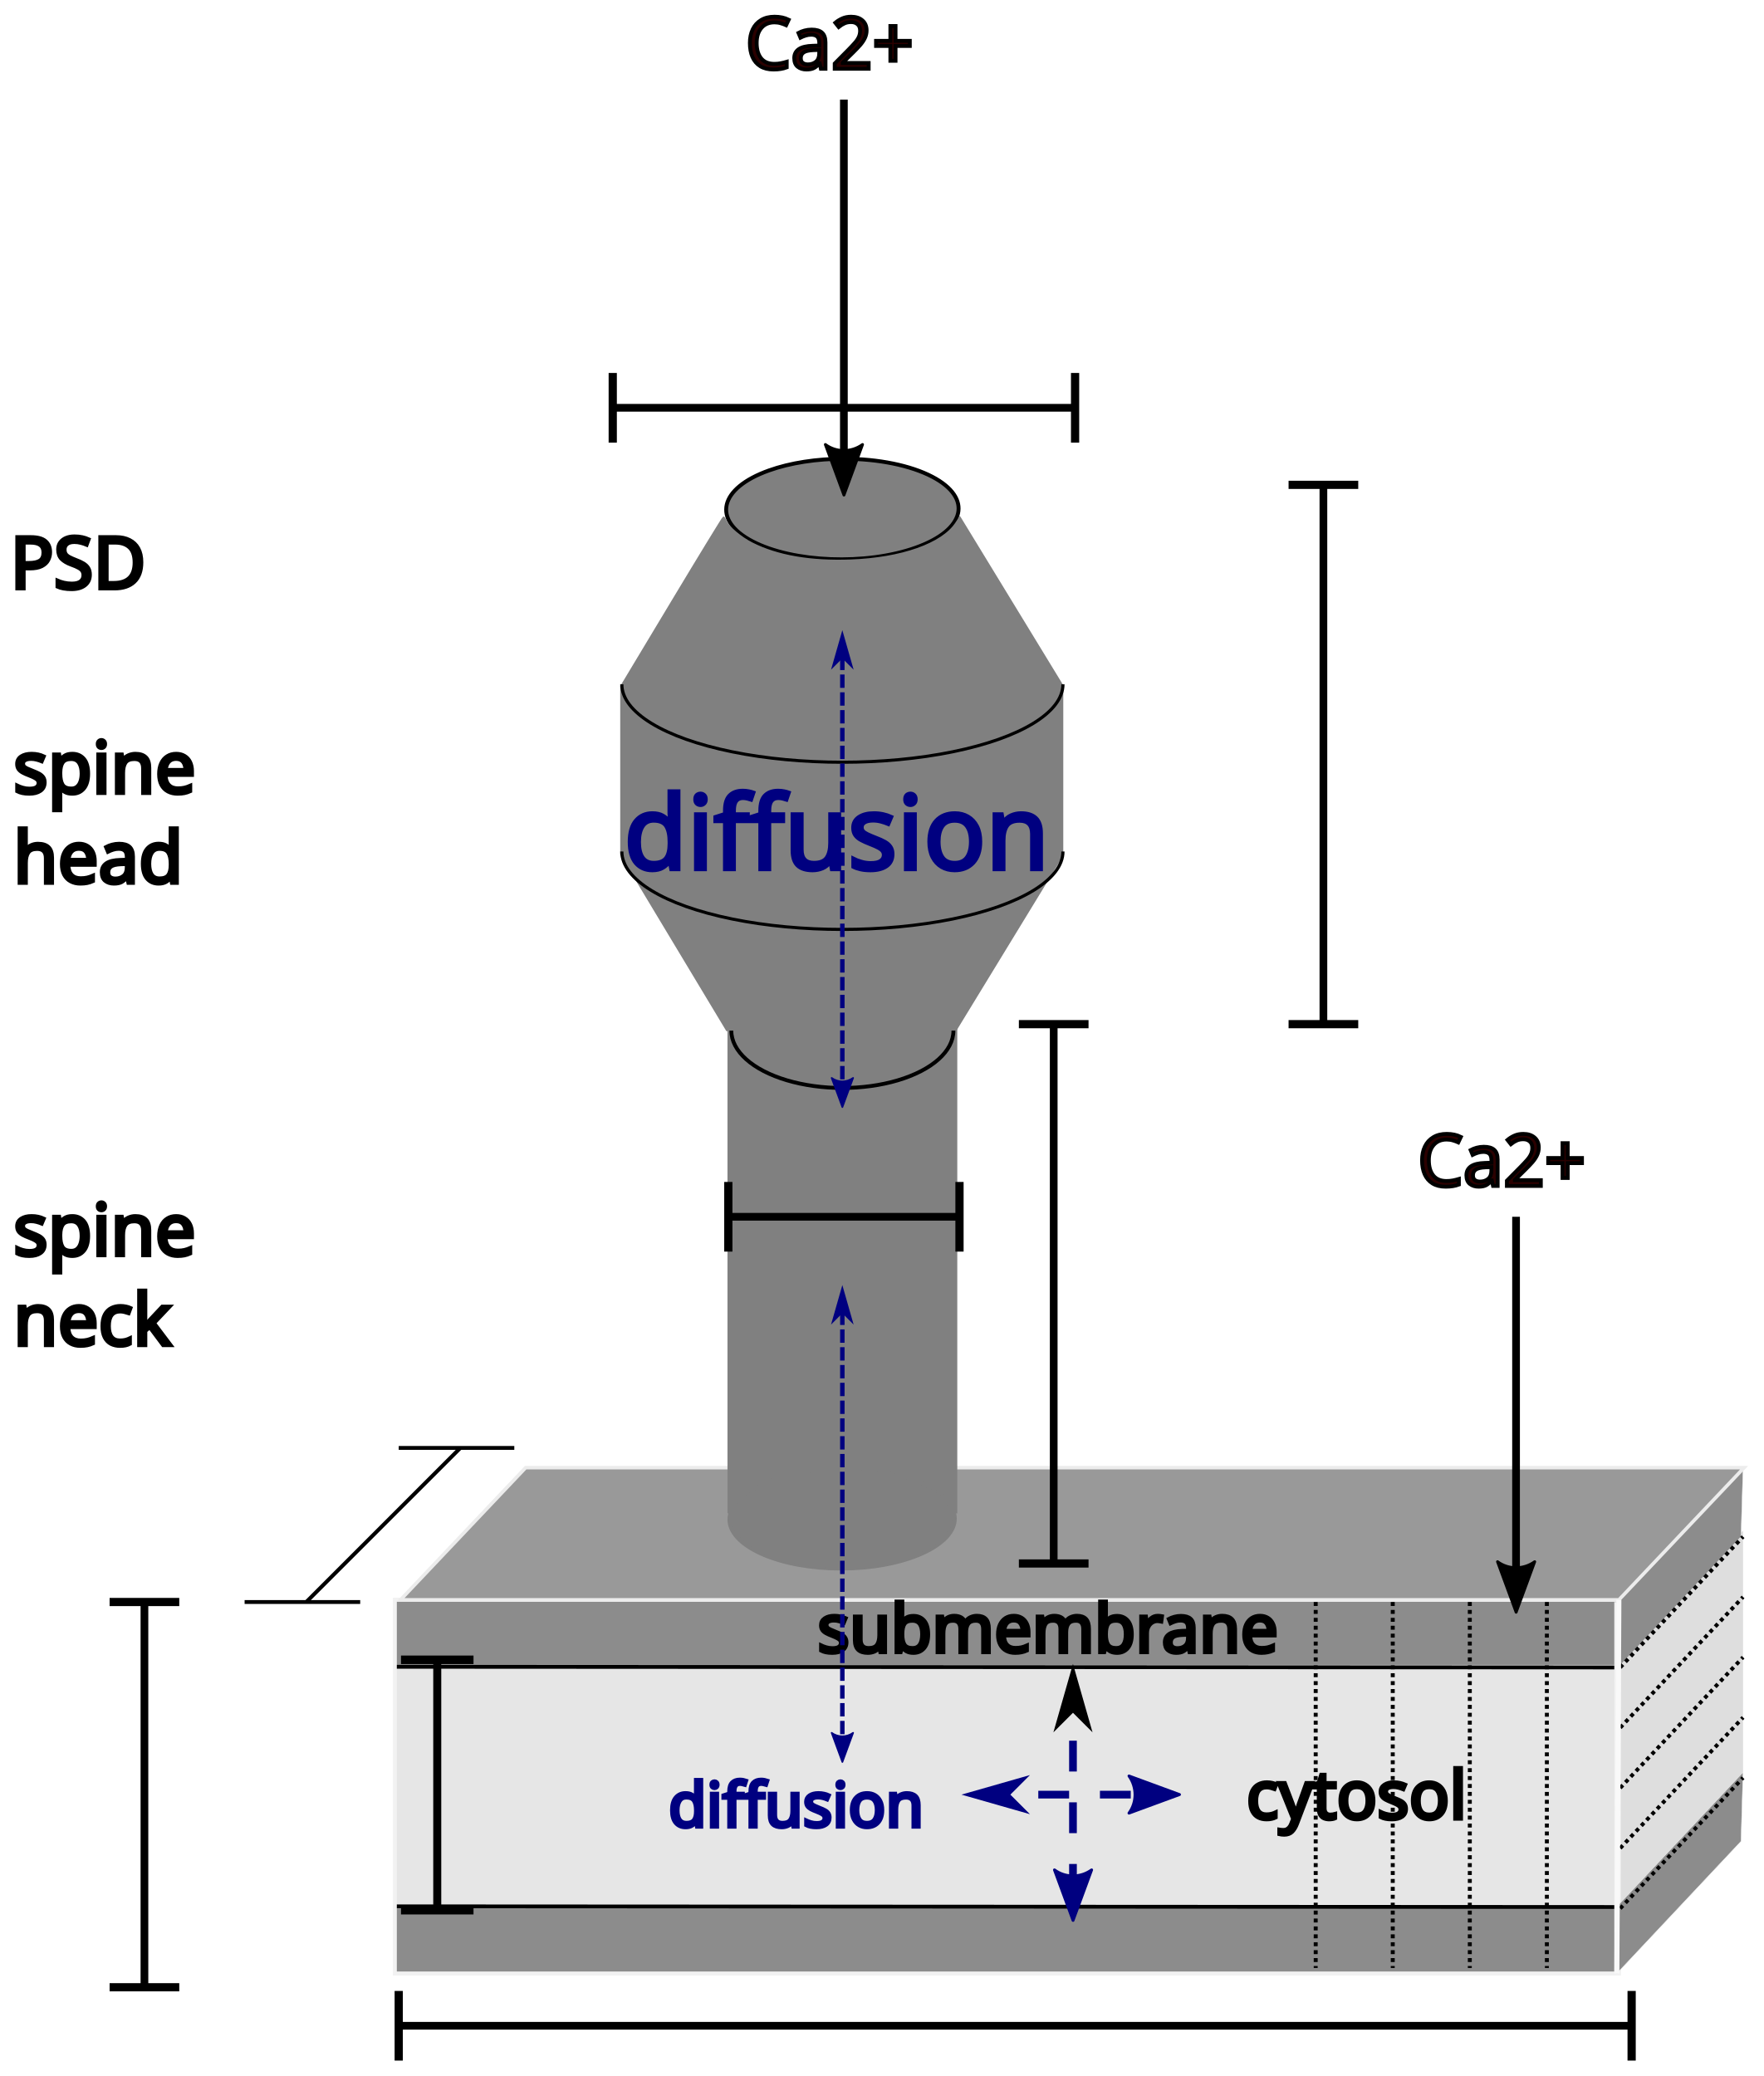
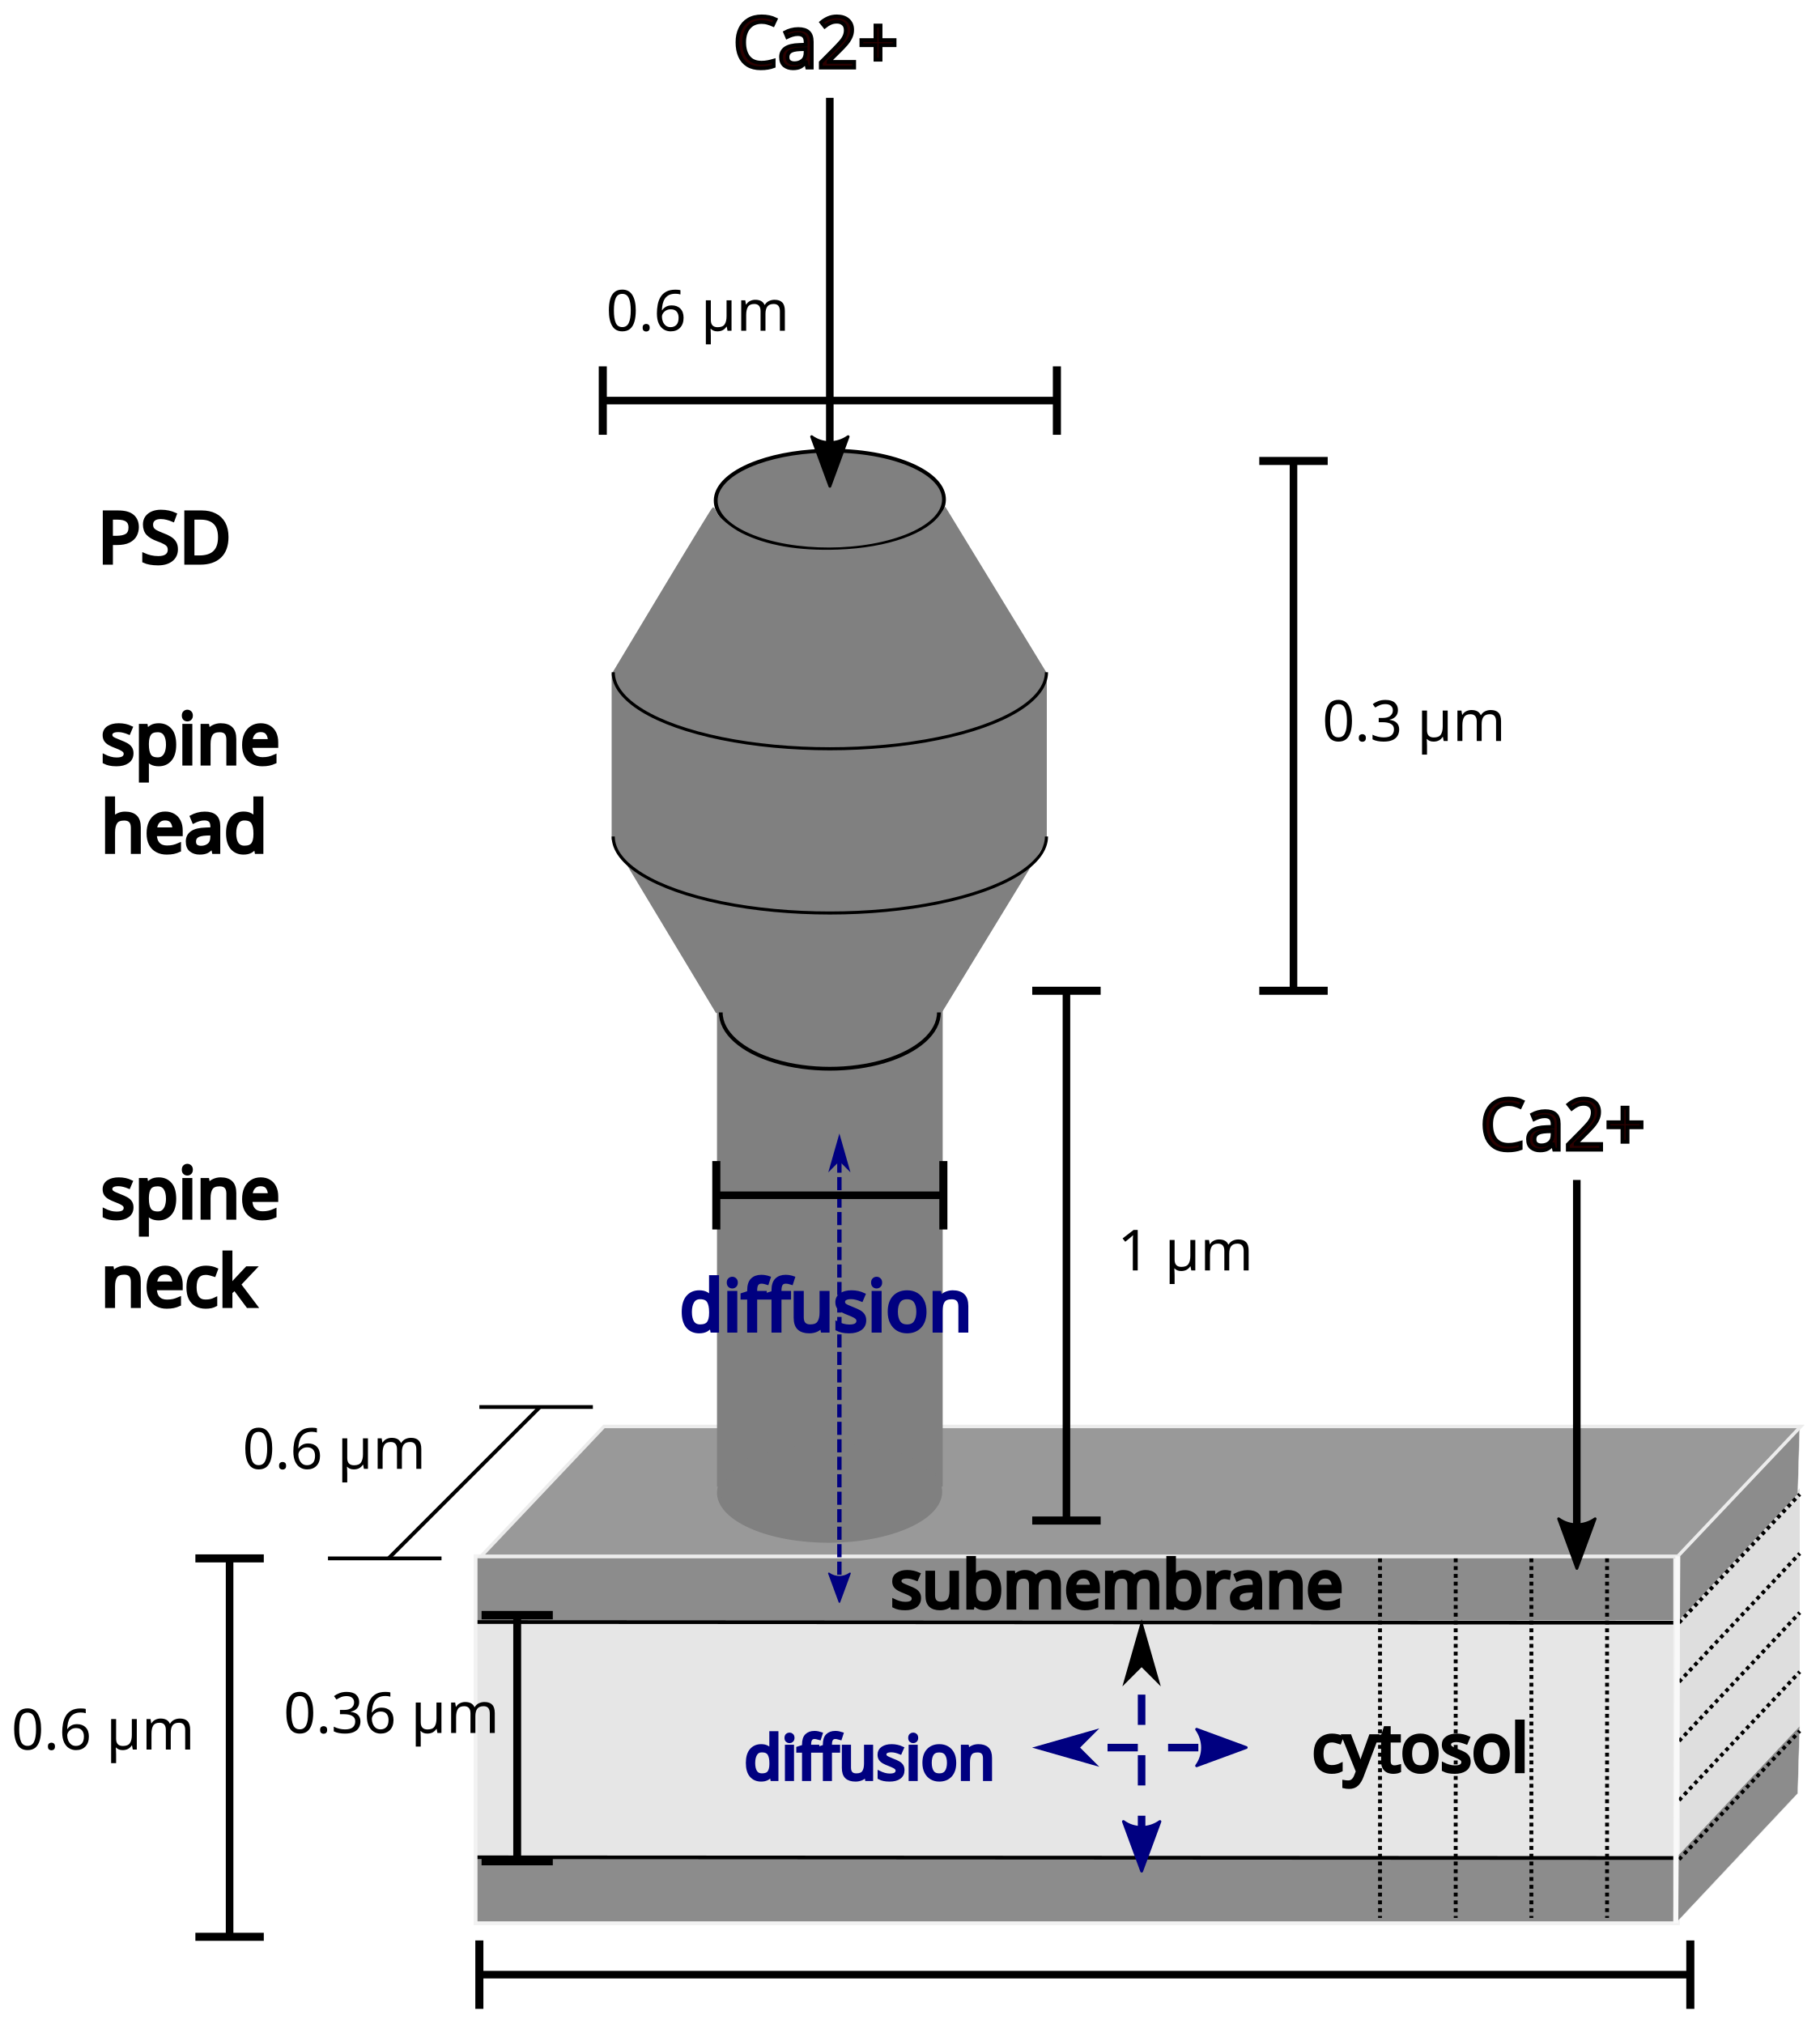
- <svg xmlns="http://www.w3.org/2000/svg" version="1.1" id="svg4809" width="457.715" height="538.894" viewBox="0 0 457.715 538.894">
+ <svg xmlns="http://www.w3.org/2000/svg" version="1.1" id="svg4809" width="480.897" height="534.85" viewBox="0 0 480.897 534.85">
  <defs id="defs4813">
    <marker style="overflow:visible" id="marker7771" refX="0" refY="0" orient="auto">
      <path transform="scale(0.8)" style="fill:none;fill-opacity:0.75;fill-rule:evenodd;stroke:#000000;stroke-width:1pt;stroke-opacity:1" d="M 0,5.65 V -5.65" id="path7769" />
    </marker>
    <marker orient="auto" refY="0" refX="0" id="marker7186" style="overflow:visible">
      <path id="path7184" style="fill:#000000;fill-opacity:1;fill-rule:evenodd;stroke:#000000;stroke-width:0.625;stroke-linejoin:round;stroke-opacity:1" d="M 8.719,4.034 -2.207,0.016 8.719,-4.002 c -1.745,2.372 -1.735,5.617 -6e-7,8.035 z" transform="scale(-0.6)" />
    </marker>
    <marker style="overflow:visible" id="marker7038" refX="0" refY="0" orient="auto">
      <path transform="matrix(0.4,0,0,0.4,4,0)" style="fill:#000000;fill-opacity:1;fill-rule:evenodd;stroke:#000000;stroke-width:1pt;stroke-opacity:1" d="M 0,0 5,-5 -12.5,0 5,5 Z" id="path7036" />
    </marker>
    <marker orient="auto" refY="0" refX="0" id="marker6864" style="overflow:visible">
      <path id="path6862" d="M 0,5.65 V -5.65" style="fill:none;fill-opacity:0.75;fill-rule:evenodd;stroke:#000000;stroke-width:1pt;stroke-opacity:1" transform="scale(0.8)" />
    </marker>
    <marker style="overflow:visible" id="marker6702" refX="0" refY="0" orient="auto">
      <path transform="scale(0.8)" style="fill:none;fill-opacity:0.75;fill-rule:evenodd;stroke:#000000;stroke-width:1pt;stroke-opacity:1" d="M 0,5.65 V -5.65" id="path6700" />
    </marker>
    <marker orient="auto" refY="0" refX="0" id="marker6546" style="overflow:visible">
      <path id="path6544" d="M 0,5.65 V -5.65" style="fill:none;fill-opacity:0.75;fill-rule:evenodd;stroke:#000000;stroke-width:1pt;stroke-opacity:1" transform="scale(0.8)" />
    </marker>
    <marker style="overflow:visible" id="marker4950" refX="0" refY="0" orient="auto">
      <path transform="scale(0.8)" style="fill:none;fill-opacity:0.75;fill-rule:evenodd;stroke:#000000;stroke-width:1pt;stroke-opacity:1" d="M 0,5.65 V -5.65" id="path4948" />
    </marker>
    <marker style="overflow:visible" id="marker4838" refX="0" refY="0" orient="auto">
      <path transform="scale(0.8)" style="fill:none;fill-opacity:0.75;fill-rule:evenodd;stroke:#000000;stroke-width:1pt;stroke-opacity:1" d="M 0,5.65 V -5.65" id="path4836" />
    </marker>
    <marker style="overflow:visible" id="marker3789" refX="0" refY="0" orient="auto">
      <path transform="matrix(0.4,0,0,0.4,4,0)" style="fill:#000080;fill-opacity:1;fill-rule:evenodd;stroke:#000080;stroke-width:1pt;stroke-opacity:1" d="M 0,0 5,-5 -12.5,0 5,5 Z" id="path3787" />
    </marker>
-     <marker style="overflow:visible" id="marker3695" refX="0" refY="0" orient="auto">
-       <path transform="scale(-0.6)" d="M 8.719,4.034 -2.207,0.016 8.719,-4.002 c -1.745,2.372 -1.735,5.617 -6e-7,8.035 z" style="fill:#000080;fill-opacity:1;fill-rule:evenodd;stroke:#000080;stroke-width:0.625;stroke-linejoin:round;stroke-opacity:1" id="path3693" />
-     </marker>
    <marker orient="auto" refY="0" refX="0" id="marker2156" style="overflow:visible">
      <path id="path2154" d="M 0,0 5,-5 -12.5,0 5,5 Z" style="fill:#000000;fill-opacity:1;fill-rule:evenodd;stroke:#000000;stroke-width:1pt;stroke-opacity:1" transform="matrix(0.4,0,0,0.4,4,0)" />
    </marker>
    <marker orient="auto" refY="0" refX="0" id="Arrow1Mstart" style="overflow:visible">
      <path id="path868" d="M 0,0 5,-5 -12.5,0 5,5 Z" style="fill:#000080;fill-opacity:1;fill-rule:evenodd;stroke:#000080;stroke-width:1pt;stroke-opacity:1" transform="matrix(0.4,0,0,0.4,4,0)" />
    </marker>
    <marker orient="auto" refY="0" refX="0" id="marker2018" style="overflow:visible">
      <path id="path2016" style="fill:#000080;fill-opacity:1;fill-rule:evenodd;stroke:#000080;stroke-width:0.625;stroke-linejoin:round;stroke-opacity:1" d="M 8.719,4.034 -2.207,0.016 8.719,-4.002 c -1.745,2.372 -1.735,5.617 -6e-7,8.035 z" transform="scale(-0.6)" />
    </marker>
    <marker orient="auto" refY="0" refX="0" id="Arrow2Mend" style="overflow:visible">
      <path id="path889" style="fill:#000080;fill-opacity:1;fill-rule:evenodd;stroke:#000080;stroke-width:0.625;stroke-linejoin:round;stroke-opacity:1" d="M 8.719,4.034 -2.207,0.016 8.719,-4.002 c -1.745,2.372 -1.735,5.617 -6e-7,8.035 z" transform="scale(-0.6)" />
    </marker>
    <marker orient="auto" refY="0" refX="0" id="marker1922" style="overflow:visible">
      <path id="path1920" style="fill:#000080;fill-opacity:1;fill-rule:evenodd;stroke:#000080;stroke-width:0.625;stroke-linejoin:round;stroke-opacity:1" d="M 8.719,4.034 -2.207,0.016 8.719,-4.002 c -1.745,2.372 -1.735,5.617 -6e-7,8.035 z" transform="matrix(-1.1,0,0,-1.1,-1.1,0)" />
    </marker>
    <marker orient="auto" refY="0" refX="0" id="Arrow2Lend" style="overflow:visible">
      <path id="path883" style="fill:#000080;fill-opacity:1;fill-rule:evenodd;stroke:#000080;stroke-width:0.625;stroke-linejoin:round;stroke-opacity:1" d="M 8.719,4.034 -2.207,0.016 8.719,-4.002 c -1.745,2.372 -1.735,5.617 -6e-7,8.035 z" transform="matrix(-1.1,0,0,-1.1,-1.1,0)" />
    </marker>
    <marker style="overflow:visible" id="marker1824" refX="0" refY="0" orient="auto">
      <path transform="matrix(-0.8,0,0,-0.8,-10,0)" style="fill:#000080;fill-opacity:1;fill-rule:evenodd;stroke:#000080;stroke-width:1pt;stroke-opacity:1" d="M 0,0 5,-5 -12.5,0 5,5 Z" id="path1822" />
    </marker>
    <marker orient="auto" refY="0" refX="0" id="Arrow1Lstart" style="overflow:visible">
      <path id="path862" d="M 0,0 5,-5 -12.5,0 5,5 Z" style="fill-rule:evenodd;stroke:#000000;stroke-width:1pt" transform="matrix(0.8,0,0,0.8,10,0)" />
    </marker>
    <marker orient="auto" refY="0" refX="0" id="StopL" style="overflow:visible">
      <path id="path1031" d="M 0,5.65 V -5.65" style="fill:none;fill-opacity:0.75;fill-rule:evenodd;stroke:#000000;stroke-width:1pt;stroke-opacity:1" transform="scale(0.8)" />
    </marker>
    <marker orient="auto" refY="0" refX="0" id="StopL-3" style="overflow:visible">
      <path id="path1031-6" d="M 0,5.65 V -5.65" style="fill:none;fill-opacity:0.75;fill-rule:evenodd;stroke:#000000;stroke-width:1pt;stroke-opacity:1" transform="scale(0.8)" />
    </marker>
    <marker orient="auto" refY="0" refX="0" id="marker2450" style="overflow:visible">
      <path id="path2448" d="M 0,5.65 V -5.65" style="fill:none;fill-opacity:0.75;fill-rule:evenodd;stroke:#000000;stroke-width:1pt;stroke-opacity:1" transform="scale(0.8)" />
    </marker>
    <marker style="overflow:visible" id="marker3789-2" refX="0" refY="0" orient="auto">
      <path transform="matrix(0.4,0,0,0.4,4,0)" style="fill:#000080;fill-opacity:1;fill-rule:evenodd;stroke:#000080;stroke-width:1pt;stroke-opacity:1" d="M 0,0 5,-5 -12.5,0 5,5 Z" id="path3787-7" />
    </marker>
    <marker style="overflow:visible" id="marker3695-0" refX="0" refY="0" orient="auto">
      <path transform="scale(-0.6)" d="M 8.719,4.034 -2.207,0.016 8.719,-4.002 c -1.745,2.372 -1.735,5.617 -6e-7,8.035 z" style="fill:#000080;fill-opacity:1;fill-rule:evenodd;stroke:#000080;stroke-width:0.625;stroke-linejoin:round;stroke-opacity:1" id="path3693-9" />
    </marker>
    <marker orient="auto" refY="0" refX="0" id="marker7186-0" style="overflow:visible">
      <path id="path7184-6" style="fill:#000000;fill-opacity:1;fill-rule:evenodd;stroke:#000000;stroke-width:0.625;stroke-linejoin:round;stroke-opacity:1" d="M 8.719,4.034 -2.207,0.016 8.719,-4.002 c -1.745,2.372 -1.735,5.617 -6e-7,8.035 z" transform="scale(-0.6)" />
    </marker>
  </defs>
-   <text xml:space="preserve" style="font-size:26.667px;line-height:125%;font-family:sans-serif;letter-spacing:0px;word-spacing:0px;fill:none;stroke:#000000;stroke-width:1px;stroke-linecap:butt;stroke-linejoin:miter;stroke-opacity:1" x="-281.373" y="45.854" id="text6026">
-     <tspan id="tspan6024" x="-281.373" y="69.448" style="font-style:normal;font-variant:normal;font-weight:normal;font-stretch:normal;font-family:'Bitstream Charter';-inkscape-font-specification:'Bitstream Charter'" />
+   <text xml:space="preserve" style="font-size:26.667px;line-height:125%;font-family:sans-serif;letter-spacing:0px;word-spacing:0px;fill:none;stroke:#000000;stroke-width:1px;stroke-linecap:butt;stroke-linejoin:miter;stroke-opacity:1" x="-258.191" y="41.81" id="text6026">
+     <tspan id="tspan6024" x="-258.191" y="65.404" style="font-style:normal;font-variant:normal;font-weight:normal;font-stretch:normal;font-family:'Bitstream Charter';-inkscape-font-specification:'Bitstream Charter'" />
  </text>
-   <text xml:space="preserve" style="font-size:26.667px;line-height:125%;font-family:sans-serif;letter-spacing:0px;word-spacing:0px;fill:none;stroke:#000000;stroke-width:1px;stroke-linecap:butt;stroke-linejoin:miter;stroke-opacity:1" x="-581.373" y="125.854" id="text6030">
-     <tspan id="tspan6028" x="-581.373" y="149.448" />
+   <text xml:space="preserve" style="font-size:26.667px;line-height:125%;font-family:sans-serif;letter-spacing:0px;word-spacing:0px;fill:none;stroke:#000000;stroke-width:1px;stroke-linecap:butt;stroke-linejoin:miter;stroke-opacity:1" x="-558.191" y="121.81" id="text6030">
+     <tspan id="tspan6028" x="-558.191" y="145.404" />
  </text>
-   <text xml:space="preserve" style="font-size:26.667px;line-height:125%;font-family:sans-serif;letter-spacing:0px;word-spacing:0px;fill:#000080;stroke:#000080;stroke-width:1px;stroke-linecap:butt;stroke-linejoin:miter;stroke-opacity:1" x="-741.373" y="265.854" id="text6034">
-     <tspan id="tspan6032" x="-741.373" y="289.448" />
+   <text xml:space="preserve" style="font-size:26.667px;line-height:125%;font-family:sans-serif;letter-spacing:0px;word-spacing:0px;fill:#000080;stroke:#000080;stroke-width:1px;stroke-linecap:butt;stroke-linejoin:miter;stroke-opacity:1" x="-718.191" y="261.81" id="text6034">
+     <tspan id="tspan6032" x="-718.191" y="285.404" />
  </text>
-   <g id="g8060" transform="translate(523.4883,410.1742)">
-     <g id="g5998">
+   <g id="g3009" transform="translate(23.18126,-4.043937)">
+     <g transform="translate(523.4883,410.1742)" id="g5998">
      <g id="g5714" transform="translate(-137.5475,-71.26295)">
        <g transform="translate(-32.77185,108.3478)" id="g5691">
          <rect style="fill:#dedede;stroke:none;stroke-width:1.269;stroke-miterlimit:4;stroke-dasharray:none" id="rect5655" width="60.197" height="64.138" x="84.335" y="55.139" transform="matrix(0.6866362,-0.7270012,0,1,0,0)" />
          <g id="g5682">
            <rect ry="0" y="-31.967" x="-250.672" height="96.978" width="317.686" id="rect5421" style="fill:#e6e6e6;stroke:#f2f2f2;stroke-width:1.002;stroke-miterlimit:4;stroke-dasharray:none" />
          </g>
          <rect style="fill:#8c8c8c;stroke:#f2f2f2;stroke-width:1.002;stroke-miterlimit:4;stroke-dasharray:none" id="rect5442" width="317.686" height="17.389" x="-250.672" y="-31.967" />
          <rect style="fill:#8c8c8c;stroke:#f2f2f2;stroke-width:1.002;stroke-miterlimit:4;stroke-dasharray:none" id="rect5442-3" width="317.686" height="17.389" x="-250.672" y="47.621" />
          <rect style="fill:#8c8c8c;stroke:#f2f2f2;stroke-width:0.166;stroke-miterlimit:4;stroke-dasharray:none" id="rect5421-5-6-0" width="47.065" height="17.919" x="103.135" y="122.318" ry="0" transform="matrix(0.6847108,-0.7288149,-0.0294548,0.9995661,0,0)" />
          <rect style="fill:#8c8c8c;stroke:#ececec;stroke-width:0.166;stroke-miterlimit:4;stroke-dasharray:none" id="rect5421-5-6-0-9" width="47.065" height="17.919" x="99.622" y="40.656" ry="0" transform="matrix(0.6847108,-0.7288149,-0.0294548,0.9995661,0,0)" />
        </g>
        <rect transform="matrix(1,-2.8992694e-8,-0.6875678,0.7261201,0,0)" y="57.95" x="-209.671" height="47.24" width="316.239" id="rect5703" style="fill:#999999;stroke:#ececec;stroke-width:1.246;stroke-miterlimit:4;stroke-dasharray:none" />
      </g>
      <path style="fill:none;fill-rule:evenodd;stroke:#000000;stroke-width:1px;stroke-linecap:butt;stroke-linejoin:miter;stroke-opacity:1" d="m -420.492,22.492 316.991,0.173" id="path5967" />
      <path style="fill:none;fill-rule:evenodd;stroke:#000000;stroke-width:1px;stroke-linecap:butt;stroke-linejoin:miter;stroke-opacity:1" d="m -420.492,84.68 316.991,0.173" id="path5967-2" />
    </g>
-     <path id="path5969" d="M -104,5.68 V 101.68" style="fill:#f2f2f2;fill-rule:evenodd;stroke:#f2f2f2;stroke-width:1px;stroke-linecap:butt;stroke-linejoin:miter;stroke-opacity:1" />
-     <text id="text6038-8" y="64.006" x="-349.953" style="font-size:26.667px;line-height:125%;font-family:sans-serif;letter-spacing:0px;word-spacing:0px;fill:#000080;stroke:#000080;stroke-width:1px;stroke-linecap:butt;stroke-linejoin:miter;stroke-opacity:1" xml:space="preserve">
-       <tspan style="font-size:16px" y="64.006" x="-349.953" id="tspan6036-5">diffusion</tspan>
-     </text>
-     <text id="text6060" y="18.717" x="-311.292" style="font-size:18.667px;line-height:125%;font-family:sans-serif;letter-spacing:0px;word-spacing:0px;fill:#000000;stroke:#000000;stroke-width:1px;stroke-linecap:butt;stroke-linejoin:miter;stroke-opacity:1" xml:space="preserve">
-       <tspan style="font-size:17.333px" y="18.717" x="-311.292" id="tspan6058">submembrane</tspan>
-     </text>
-     <text id="text6064" y="61.94" x="-199.964" style="font-size:18.667px;line-height:125%;font-family:sans-serif;letter-spacing:0px;word-spacing:0px;fill:#000000;stroke:#000000;stroke-width:1px;stroke-linecap:butt;stroke-linejoin:miter;stroke-opacity:1" xml:space="preserve">
-       <tspan style="font-size:17.333px" y="61.94" x="-199.964" id="tspan6062">cytosol</tspan>
-     </text>
-     <text id="text6068" y="-257.421" x="-520.82" style="font-size:18.667px;line-height:125%;font-family:sans-serif;letter-spacing:0px;word-spacing:0px;fill:#000000;stroke:#000000;stroke-width:1px;stroke-linecap:butt;stroke-linejoin:miter;stroke-opacity:1" xml:space="preserve">
-       <tspan y="-257.421" x="-520.82" id="tspan6066">PSD</tspan>
-     </text>
-     <text id="text6072" y="-204.32" x="-520" style="font-size:18.667px;line-height:125%;font-family:sans-serif;letter-spacing:0px;word-spacing:0px;fill:#000000;stroke:#000000;stroke-width:1px;stroke-linecap:butt;stroke-linejoin:miter;stroke-opacity:1" xml:space="preserve">
-       <tspan y="-204.32" x="-520" id="tspan6070">spine</tspan>
-       <tspan id="tspan6074" y="-180.987" x="-520">head</tspan>
-     </text>
-     <text id="text6078" y="-84.32" x="-520" style="font-size:18.667px;line-height:125%;font-family:sans-serif;letter-spacing:0px;word-spacing:0px;fill:#000000;stroke:#000000;stroke-width:1px;stroke-linecap:butt;stroke-linejoin:miter;stroke-opacity:1" xml:space="preserve">
-       <tspan y="-84.32" x="-520" id="tspan6076">spine</tspan>
-       <tspan id="tspan6080" y="-60.987" x="-520">neck</tspan>
-     </text>
-     <path id="path860" d="m -410,20.68 v 65" style="fill:none;fill-rule:evenodd;stroke:#000000;stroke-width:2.082;stroke-linecap:butt;stroke-linejoin:miter;stroke-miterlimit:4;stroke-dasharray:none;stroke-opacity:1;marker-start:url(#StopL);marker-end:url(#StopL)" />
-     <g style="fill:#000080;stroke:#000080" transform="translate(105,-160)" id="g2424">
+     <path id="path5969" d="m 419.488,415.854 v 96" style="fill:#f2f2f2;fill-rule:evenodd;stroke:#f2f2f2;stroke-width:1px;stroke-linecap:butt;stroke-linejoin:miter;stroke-opacity:1" />
+     <text id="text6038-8" y="474.18" x="173.535" style="font-size:26.667px;line-height:125%;font-family:sans-serif;letter-spacing:0px;word-spacing:0px;fill:#000080;stroke:#000080;stroke-width:1px;stroke-linecap:butt;stroke-linejoin:miter;stroke-opacity:1" xml:space="preserve">
+       <tspan style="font-size:16px" y="474.18" x="173.535" id="tspan6036-5">diffusion</tspan>
+     </text>
+     <text id="text6060" y="428.891" x="212.196" style="font-size:18.667px;line-height:125%;font-family:sans-serif;letter-spacing:0px;word-spacing:0px;fill:#000000;stroke:#000000;stroke-width:1px;stroke-linecap:butt;stroke-linejoin:miter;stroke-opacity:1" xml:space="preserve">
+       <tspan style="font-size:17.333px" y="428.891" x="212.196" id="tspan6058">submembrane</tspan>
+     </text>
+     <text id="text6064" y="472.114" x="323.524" style="font-size:18.667px;line-height:125%;font-family:sans-serif;letter-spacing:0px;word-spacing:0px;fill:#000000;stroke:#000000;stroke-width:1px;stroke-linecap:butt;stroke-linejoin:miter;stroke-opacity:1" xml:space="preserve">
+       <tspan style="font-size:17.333px" y="472.114" x="323.524" id="tspan6062">cytosol</tspan>
+     </text>
+     <text id="text6068" y="152.754" x="2.668" style="font-size:18.667px;line-height:125%;font-family:sans-serif;letter-spacing:0px;word-spacing:0px;fill:#000000;stroke:#000000;stroke-width:1px;stroke-linecap:butt;stroke-linejoin:miter;stroke-opacity:1" xml:space="preserve">
+       <tspan y="152.754" x="2.668" id="tspan6066">PSD</tspan>
+     </text>
+     <text id="text6072" y="205.854" x="3.488" style="font-size:18.667px;line-height:125%;font-family:sans-serif;letter-spacing:0px;word-spacing:0px;fill:#000000;stroke:#000000;stroke-width:1px;stroke-linecap:butt;stroke-linejoin:miter;stroke-opacity:1" xml:space="preserve">
+       <tspan y="205.854" x="3.488" id="tspan6070">spine</tspan>
+       <tspan id="tspan6074" y="229.187" x="3.488">head</tspan>
+     </text>
+     <text id="text6078" y="325.854" x="3.488" style="font-size:18.667px;line-height:125%;font-family:sans-serif;letter-spacing:0px;word-spacing:0px;fill:#000000;stroke:#000000;stroke-width:1px;stroke-linecap:butt;stroke-linejoin:miter;stroke-opacity:1" xml:space="preserve">
+       <tspan y="325.854" x="3.488" id="tspan6076">spine</tspan>
+       <tspan id="tspan6080" y="349.188" x="3.488">neck</tspan>
+     </text>
+     <path id="path860" d="m 113.488,430.854 v 65" style="fill:none;fill-rule:evenodd;stroke:#000000;stroke-width:2.082;stroke-linecap:butt;stroke-linejoin:miter;stroke-miterlimit:4;stroke-dasharray:none;stroke-opacity:1;marker-start:url(#StopL);marker-end:url(#StopL)" />
+     <g style="fill:#000080;stroke:#000080" transform="translate(628.4883,250.1742)" id="g2424">
      <path style="fill:#000080;fill-rule:evenodd;stroke:#000080;stroke-width:2;stroke-linecap:butt;stroke-linejoin:miter;stroke-miterlimit:4;stroke-dasharray:8, 8;stroke-dashoffset:0;stroke-opacity:1;marker-start:url(#marker2156);marker-end:url(#marker2018)" d="m -350,185.68 v 60" id="path1702" />
      <path style="fill:#000080;fill-rule:evenodd;stroke:#000080;stroke-width:2;stroke-linecap:butt;stroke-linejoin:miter;stroke-miterlimit:4;stroke-dasharray:8, 8;stroke-dashoffset:0;stroke-opacity:1;marker-start:url(#Arrow1Mstart);marker-end:url(#Arrow2Mend)" d="m -375,215.68 h 50" id="path1704" />
    </g>
-     <path id="path860-7" d="M -486,5.68 V 105.68" style="fill:none;fill-rule:evenodd;stroke:#000000;stroke-width:2;stroke-linecap:butt;stroke-linejoin:miter;stroke-miterlimit:4;stroke-dasharray:none;stroke-opacity:1;marker-start:url(#StopL-3);marker-end:url(#StopL-3)" />
-     <g id="g7966">
+     <path id="path860-7" d="m 37.488,415.854 v 100" style="fill:none;fill-rule:evenodd;stroke:#000000;stroke-width:2;stroke-linecap:butt;stroke-linejoin:miter;stroke-miterlimit:4;stroke-dasharray:none;stroke-opacity:1;marker-start:url(#StopL-3);marker-end:url(#StopL-3)" />
+     <g transform="translate(523.4883,410.1742)" id="g7966">
      <path style="fill:none;fill-rule:evenodd;stroke:#000000;stroke-width:1.027;stroke-linecap:butt;stroke-linejoin:miter;stroke-miterlimit:4;stroke-dasharray:1.027, 1.027;stroke-dashoffset:0;stroke-opacity:1" d="M -142,5.68 V 100.68" id="path3467" />
      <path style="fill:none;fill-rule:evenodd;stroke:#000000;stroke-width:1.027;stroke-linecap:butt;stroke-linejoin:miter;stroke-miterlimit:4;stroke-dasharray:1.027, 1.027;stroke-dashoffset:0;stroke-opacity:1" d="M -122,5.68 V 100.68" id="path3469" />
      <path style="fill:none;fill-rule:evenodd;stroke:#000000;stroke-width:1.027;stroke-linecap:butt;stroke-linejoin:miter;stroke-miterlimit:4;stroke-dasharray:1.027, 1.027;stroke-dashoffset:0;stroke-opacity:1" d="M -182,5.68 V 100.68" id="path3467-5" />
      <path style="fill:none;fill-rule:evenodd;stroke:#000000;stroke-width:1.027;stroke-linecap:butt;stroke-linejoin:miter;stroke-miterlimit:4;stroke-dasharray:1.027, 1.027;stroke-dashoffset:0;stroke-opacity:1" d="M -162,5.68 V 100.68" id="path3469-3" />
    </g>
-     <g id="g3611">
+     <g transform="translate(523.4883,410.1742)" id="g3611">
      <path style="fill:none;fill-rule:evenodd;stroke:#000000;stroke-width:1;stroke-linecap:butt;stroke-linejoin:miter;stroke-miterlimit:4;stroke-dasharray:1, 1;stroke-dashoffset:0;stroke-opacity:1" d="m -102.973,22.665 31.894,-33.938" id="path3495" />
      <path style="fill:none;fill-rule:evenodd;stroke:#000000;stroke-width:1;stroke-linecap:butt;stroke-linejoin:miter;stroke-miterlimit:4;stroke-dasharray:1, 1;stroke-dashoffset:0;stroke-opacity:1" d="M -102.973,38.305 -71.079,4.368" id="path3495-5" />
      <path style="fill:none;fill-rule:evenodd;stroke:#000000;stroke-width:1;stroke-linecap:butt;stroke-linejoin:miter;stroke-miterlimit:4;stroke-dasharray:1, 1;stroke-dashoffset:0;stroke-opacity:1" d="m -102.973,85.226 31.894,-33.938" id="path3495-5-6" />
      <path style="fill:none;fill-rule:evenodd;stroke:#000000;stroke-width:1;stroke-linecap:butt;stroke-linejoin:miter;stroke-miterlimit:4;stroke-dasharray:1, 1;stroke-dashoffset:0;stroke-opacity:1" d="m -102.973,53.945 31.894,-33.938" id="path3495-5-6-2" />
      <path style="fill:none;fill-rule:evenodd;stroke:#000000;stroke-width:1;stroke-linecap:butt;stroke-linejoin:miter;stroke-miterlimit:4;stroke-dasharray:1, 1;stroke-dashoffset:0;stroke-opacity:1" d="m -102.973,69.585 31.894,-33.938" id="path3495-5-6-9" />
    </g>
-     <path id="path3626" d="m -103.305,5.118 -0.528,96.978" style="fill:none;fill-rule:evenodd;stroke:#f9f9f9;stroke-width:1.3;stroke-linecap:butt;stroke-linejoin:miter;stroke-miterlimit:4;stroke-dasharray:none;stroke-opacity:1" />
-     <g transform="translate(-14)" id="g6376">
+     <path id="path3626" d="m 420.183,415.292 -0.528,96.978" style="fill:none;fill-rule:evenodd;stroke:#f9f9f9;stroke-width:1.3;stroke-linecap:butt;stroke-linejoin:miter;stroke-miterlimit:4;stroke-dasharray:none;stroke-opacity:1" />
+     <g transform="translate(509.4883,410.1742)" id="g6376">
      <path style="fill:none;fill-rule:evenodd;stroke:#000000;stroke-width:1px;stroke-linecap:butt;stroke-linejoin:miter;stroke-opacity:1" d="M -390,-34.32 -430,5.68" id="path6352" />
      <path style="fill:none;fill-rule:evenodd;stroke:#000000;stroke-width:1px;stroke-linecap:butt;stroke-linejoin:miter;stroke-opacity:1" d="m -406,-34.32 h 30" id="path6354" />
      <path style="fill:none;fill-rule:evenodd;stroke:#000000;stroke-width:1px;stroke-linecap:butt;stroke-linejoin:miter;stroke-opacity:1" d="m -446,5.68 h 30" id="path6354-6" />
    </g>
-     <path id="path6486" d="M -250,-144.32 V -4.32" style="fill:none;fill-rule:evenodd;stroke:#000000;stroke-width:2;stroke-linecap:butt;stroke-linejoin:miter;stroke-miterlimit:4;stroke-dasharray:none;stroke-opacity:1;marker-start:url(#marker4950);marker-end:url(#marker4950)" />
-     <path id="path6698" d="m -180,-284.32 v 140" style="fill:none;fill-rule:evenodd;stroke:#000000;stroke-width:2;stroke-linecap:butt;stroke-linejoin:miter;stroke-miterlimit:4;stroke-dasharray:none;stroke-opacity:1;marker-start:url(#marker6702);marker-end:url(#marker6702)" />
-     <g transform="translate(5.548175)" id="g7446">
-       <g id="g7413">
-         <g id="g7370">
-           <g id="g6540">
-             <path id="path5895" d="m -309.941,-291.086 a 13.051,30.161 89.647 0 0 -19.535,3.039 13.051,30.161 89.647 0 0 -4.281,18.387 13.051,30.161 89.647 0 0 42.44,1.639 13.051,30.161 89.647 0 0 4.279,-18.385 13.051,30.161 89.647 0 0 -22.903,-4.68 z" style="fill:#808080;stroke:#000000;stroke-width:1.013;stroke-miterlimit:4;stroke-dasharray:none" />
-             <g transform="translate(2.306214)" id="g3683">
-               <g id="g5835" transform="translate(0.0920652)">
-                 <path id="path5812" d="m -342.117,-142.673 v 124.852 h 0.033 58.609 V -142.673 Z" style="fill:#808080;stroke:#808080;stroke-width:1.002;stroke-miterlimit:4;stroke-dasharray:none" />
-                 <ellipse transform="matrix(0.8785765,0.4776016,-0.9374709,0.3480638,0,0)" ry="24.061" rx="20.969" cy="179.828" cx="-164.217" id="path5808-0" style="fill:#808080;stroke:#808080;stroke-width:0.982;stroke-miterlimit:4;stroke-dasharray:none" />
-               </g>
-               <g id="g5953" transform="matrix(1.029317,0,0,1,8.442696,0.49886)">
-                 <path id="path5931" d="m -354.494,-166.018 -13.347,-22.845 v -21.831 -21.831 l 12.816,-21.958 c 7.049,-12.077 12.916,-21.962 13.039,-21.968 0.122,-0.006 0.421,0.47 0.664,1.057 0.638,1.539 3.765,4.255 6.581,5.716 6.402,3.321 14.714,4.793 24.883,4.409 12.783,-0.483 23.077,-4.234 26.519,-9.662 l 0.962,-1.518 12.952,21.852 12.952,21.852 -0.002,22.071 -0.002,22.071 -13.47,22.716 -13.47,22.716 -28.865,-2.9e-4 -28.865,-2.8e-4 -13.347,-22.845 z" style="fill:#808080;stroke:#808080;stroke-width:0.354;stroke-miterlimit:4;stroke-dasharray:none" />
-                 <path d="m -256.385,-233.035 a 55.615,20.225 0 0 1 -27.807,17.516 55.615,20.225 0 0 1 -55.615,0 55.615,20.225 0 0 1 -27.807,-17.516" id="path5933" style="fill:none;stroke:#000000;stroke-width:0.806;stroke-miterlimit:4;stroke-dasharray:none" />
-                 <path d="m -256.385,-189.635 a 55.615,20.225 0 0 1 -27.807,17.516 55.615,20.225 0 0 1 -55.615,0 55.615,20.225 0 0 1 -27.807,-17.516" id="path5933-6" style="fill:none;stroke:#000000;stroke-width:0.806;stroke-miterlimit:4;stroke-dasharray:none" />
-               </g>
-               <path style="fill:#808080;stroke:#000000;stroke-width:1;stroke-miterlimit:4;stroke-dasharray:none;stroke-dashoffset:0" id="path3673" d="m -283.883,-142.638 a 28.821,14.88 0 0 1 -14.411,12.887 28.821,14.88 0 0 1 -28.821,0 28.821,14.88 0 0 1 -14.411,-12.887" />
-             </g>
-           </g>
-           <text xml:space="preserve" style="font-size:26.667px;line-height:125%;font-family:sans-serif;letter-spacing:0px;word-spacing:0px;fill:#000080;stroke:#000080;stroke-width:1px;stroke-linecap:butt;stroke-linejoin:miter;stroke-opacity:1" x="-367.071" y="-184.521" id="text6038">
-             <tspan id="tspan6036" x="-367.071" y="-184.521">diffusion</tspan>
-           </text>
-           <path style="fill:none;fill-rule:evenodd;stroke:#000080;stroke-width:1.155;stroke-linecap:butt;stroke-linejoin:miter;stroke-miterlimit:4;stroke-dasharray:3.464, 1.155;stroke-dashoffset:0;stroke-opacity:1;marker-start:url(#marker3789);marker-end:url(#marker3695)" d="m -310.409,-244.32 v 120" id="path3685" />
+     <path id="path6486" d="m 258.627,265.854 v 140" style="fill:none;fill-rule:evenodd;stroke:#000000;stroke-width:2;stroke-linecap:butt;stroke-linejoin:miter;stroke-miterlimit:4;stroke-dasharray:none;stroke-opacity:1;marker-start:url(#marker4950);marker-end:url(#marker4950)" />
+     <path id="path6698" d="m 318.627,125.854 v 140" style="fill:none;fill-rule:evenodd;stroke:#000000;stroke-width:2;stroke-linecap:butt;stroke-linejoin:miter;stroke-miterlimit:4;stroke-dasharray:none;stroke-opacity:1;marker-start:url(#marker6702);marker-end:url(#marker6702)" />
+     <g transform="translate(506.5032,414.2181)" id="g6540">
+       <path style="fill:#808080;stroke:#000000;stroke-width:1.013;stroke-miterlimit:4;stroke-dasharray:none" d="m -309.941,-291.086 a 13.051,30.161 89.647 0 0 -19.535,3.039 13.051,30.161 89.647 0 0 -4.281,18.387 13.051,30.161 89.647 0 0 42.44,1.639 13.051,30.161 89.647 0 0 4.279,-18.385 13.051,30.161 89.647 0 0 -22.903,-4.68 z" id="path5895" />
+       <g id="g3683" transform="translate(2.306214)">
+         <g transform="translate(0.0920652)" id="g5835">
+           <path style="fill:#808080;stroke:#808080;stroke-width:1.002;stroke-miterlimit:4;stroke-dasharray:none" d="m -342.117,-142.673 v 124.852 h 0.033 58.609 V -142.673 Z" id="path5812" />
+           <ellipse style="fill:#808080;stroke:#808080;stroke-width:0.982;stroke-miterlimit:4;stroke-dasharray:none" id="path5808-0" cx="-164.217" cy="179.828" rx="20.969" ry="24.061" transform="matrix(0.8785765,0.4776016,-0.9374709,0.3480638,0,0)" />
        </g>
-         <path id="path3685-3" d="M -310.409,-74.32 V 45.68" style="fill:none;fill-rule:evenodd;stroke:#000080;stroke-width:1.155;stroke-linecap:butt;stroke-linejoin:miter;stroke-miterlimit:4;stroke-dasharray:3.464, 1.155;stroke-dashoffset:0;stroke-opacity:1;marker-start:url(#marker3789-2);marker-end:url(#marker3695-0)" />
-         <path id="path6542" d="m -340,-94.32 h 60" style="fill:none;fill-rule:evenodd;stroke:#000000;stroke-width:2;stroke-linecap:butt;stroke-linejoin:miter;stroke-miterlimit:4;stroke-dasharray:none;stroke-opacity:1;marker-start:url(#marker6546);marker-end:url(#marker6546)" />
+         <g transform="matrix(1.029317,0,0,1,8.442696,0.49886)" id="g5953">
+           <path style="fill:#808080;stroke:#808080;stroke-width:0.354;stroke-miterlimit:4;stroke-dasharray:none" d="m -354.494,-166.018 -13.347,-22.845 v -21.831 -21.831 l 12.816,-21.958 c 7.049,-12.077 12.916,-21.962 13.039,-21.968 0.122,-0.006 0.421,0.47 0.664,1.057 0.638,1.539 3.765,4.255 6.581,5.716 6.402,3.321 14.714,4.793 24.883,4.409 12.783,-0.483 23.077,-4.234 26.519,-9.662 l 0.962,-1.518 12.952,21.852 12.952,21.852 -0.002,22.071 -0.002,22.071 -13.47,22.716 -13.47,22.716 -28.865,-2.9e-4 -28.865,-2.8e-4 -13.347,-22.845 z" id="path5931" />
+           <path style="fill:none;stroke:#000000;stroke-width:0.806;stroke-miterlimit:4;stroke-dasharray:none" id="path5933" d="m -256.385,-233.035 a 55.615,20.225 0 0 1 -27.807,17.516 55.615,20.225 0 0 1 -55.615,0 55.615,20.225 0 0 1 -27.807,-17.516" />
+           <path style="fill:none;stroke:#000000;stroke-width:0.806;stroke-miterlimit:4;stroke-dasharray:none" id="path5933-6" d="m -256.385,-189.635 a 55.615,20.225 0 0 1 -27.807,17.516 55.615,20.225 0 0 1 -55.615,0 55.615,20.225 0 0 1 -27.807,-17.516" />
+         </g>
+         <path d="m -283.883,-142.638 a 28.821,14.88 0 0 1 -14.411,12.887 28.821,14.88 0 0 1 -28.821,0 28.821,14.88 0 0 1 -14.411,-12.887" id="path3673" style="fill:#808080;stroke:#000000;stroke-width:1;stroke-miterlimit:4;stroke-dasharray:none;stroke-dashoffset:0" />
      </g>
-       <path style="fill:none;fill-rule:evenodd;stroke:#000000;stroke-width:2;stroke-linecap:butt;stroke-linejoin:miter;stroke-miterlimit:4;stroke-dasharray:none;stroke-opacity:1;marker-start:url(#marker6864);marker-end:url(#marker6864)" d="m -370,-304.32 h 120" id="path6860" />
-     </g>
-     <g id="g7597">
+     </g>
+     <text id="text6038" y="355.697" x="156.434" style="font-size:26.667px;line-height:125%;font-family:sans-serif;letter-spacing:0px;word-spacing:0px;fill:#000080;stroke:#000080;stroke-width:1px;stroke-linecap:butt;stroke-linejoin:miter;stroke-opacity:1" xml:space="preserve">
+       <tspan y="355.697" x="156.434" id="tspan6036" style="font-size:18.667px">diffusion</tspan>
+     </text>
+     <path id="path3685-3" d="M 198.627,305.854 V 425.854" style="fill:none;fill-rule:evenodd;stroke:#000080;stroke-width:1.155;stroke-linecap:butt;stroke-linejoin:miter;stroke-miterlimit:4;stroke-dasharray:3.464, 1.155;stroke-dashoffset:0;stroke-opacity:1;marker-start:url(#marker3789-2);marker-end:url(#marker3695-0)" />
+     <path id="path6542" d="m 166.105,319.898 h 60" style="fill:none;fill-rule:evenodd;stroke:#000000;stroke-width:2;stroke-linecap:butt;stroke-linejoin:miter;stroke-miterlimit:4;stroke-dasharray:none;stroke-opacity:1;marker-start:url(#marker6546);marker-end:url(#marker6546)" />
+     <path id="path6860" d="m 136.105,109.898 h 120" style="fill:none;fill-rule:evenodd;stroke:#000000;stroke-width:2;stroke-linecap:butt;stroke-linejoin:miter;stroke-miterlimit:4;stroke-dasharray:none;stroke-opacity:1;marker-start:url(#marker6864);marker-end:url(#marker6864)" />
+     <g transform="translate(500.5571,414.2181)" id="g7597">
      <path style="fill:none;fill-rule:evenodd;stroke:#000000;stroke-width:2;stroke-linecap:butt;stroke-linejoin:miter;stroke-miterlimit:4;stroke-dasharray:none;stroke-opacity:1;marker-end:url(#marker7186)" d="m -304.461,-384.32 v 100" id="path7028" />
      <text xml:space="preserve" style="font-size:18.667px;line-height:125%;font-family:sans-serif;letter-spacing:0px;word-spacing:0px;fill:none;stroke:#000000;stroke-width:1px;stroke-linecap:butt;stroke-linejoin:miter;stroke-opacity:1" x="-330" y="-392.32" id="text7530">
        <tspan id="tspan7528" x="-330" y="-392.32" style="fill:#2b0000">Ca2+</tspan>
      </text>
    </g>
-     <g id="g7597-2" transform="translate(174.4614,290)">
+     <g id="g7597-2" transform="translate(697.9497,700.1742)">
      <path style="fill:none;fill-rule:evenodd;stroke:#000000;stroke-width:2;stroke-linecap:butt;stroke-linejoin:miter;stroke-miterlimit:4;stroke-dasharray:none;stroke-opacity:1;marker-end:url(#marker7186-0)" d="m -304.461,-384.32 v 100" id="path7028-6" />
      <text xml:space="preserve" style="font-size:18.667px;line-height:125%;font-family:sans-serif;letter-spacing:0px;word-spacing:0px;fill:none;stroke:#000000;stroke-width:1px;stroke-linecap:butt;stroke-linejoin:miter;stroke-opacity:1" x="-330" y="-392.32" id="text7530-1">
        <tspan id="tspan7528-8" x="-330" y="-392.32" style="fill:#2b0000">Ca2+</tspan>
      </text>
    </g>
-     <path id="path7767" d="m -420,115.68 h 320" style="fill:none;fill-rule:evenodd;stroke:#000000;stroke-width:2;stroke-linecap:butt;stroke-linejoin:miter;stroke-miterlimit:4;stroke-dasharray:none;stroke-opacity:1;marker-start:url(#marker7771);marker-end:url(#marker7771)" />
+     <path id="path7767" d="m 103.488,525.854 h 320" style="fill:none;fill-rule:evenodd;stroke:#000000;stroke-width:2;stroke-linecap:butt;stroke-linejoin:miter;stroke-miterlimit:4;stroke-dasharray:none;stroke-opacity:1;marker-start:url(#marker7771);marker-end:url(#marker7771)" />
+     <text id="text1093" y="91.45" x="136.981" style="font-style:normal;font-weight:normal;font-size:15px;line-height:1.25;font-family:sans-serif;letter-spacing:0px;word-spacing:0px;fill:#000000;fill-opacity:1;stroke:none;stroke-width:0.625" xml:space="preserve">
+       <tspan style="stroke-width:0.625" y="91.45" x="136.981" id="tspan1091">0.6 μm</tspan>
+     </text>
+     <text id="text1241" y="199.861" x="326.235" style="font-style:normal;font-weight:normal;font-size:15px;line-height:1.25;font-family:sans-serif;letter-spacing:0px;word-spacing:0px;fill:#000000;fill-opacity:1;stroke:none;stroke-width:0.625" xml:space="preserve">
+       <tspan style="stroke-width:0.625" y="199.861" x="326.235" id="tspan1239">0.3 μm</tspan>
+     </text>
+     <text id="text1245" y="339.762" x="272.135" style="font-style:normal;font-weight:normal;font-size:15px;line-height:1.25;font-family:sans-serif;letter-spacing:0px;word-spacing:0px;fill:#000000;fill-opacity:1;stroke:none;stroke-width:0.625" xml:space="preserve">
+       <tspan style="stroke-width:0.625" y="339.762" x="272.135" id="tspan1243">1 μm</tspan>
+     </text>
+     <text id="text1249" y="392.184" x="40.907" style="font-style:normal;font-weight:normal;font-size:15px;line-height:1.25;font-family:sans-serif;letter-spacing:0px;word-spacing:0px;fill:#000000;fill-opacity:1;stroke:none;stroke-width:0.625" xml:space="preserve">
+       <tspan style="stroke-width:0.625" y="392.184" x="40.907" id="tspan1247">0.6 μm</tspan>
+     </text>
+     <text id="text1249-3" y="466.362" x="-20.17" style="font-style:normal;font-weight:normal;font-size:15px;line-height:1.25;font-family:sans-serif;letter-spacing:0px;word-spacing:0px;fill:#000000;fill-opacity:1;stroke:none;stroke-width:0.625" xml:space="preserve">
+       <tspan style="stroke-width:0.625" y="466.362" x="-20.17" id="tspan1247-6">0.6 μm</tspan>
+     </text>
+     <text id="text1249-7" y="461.995" x="51.748" style="font-style:normal;font-weight:normal;font-size:15px;line-height:1.25;font-family:sans-serif;letter-spacing:0px;word-spacing:0px;fill:#000000;fill-opacity:1;stroke:none;stroke-width:0.625" xml:space="preserve">
+       <tspan style="stroke-width:0.625" y="461.995" x="51.748" id="tspan1247-5">0.36 μm</tspan>
+     </text>
  </g>
</svg>
